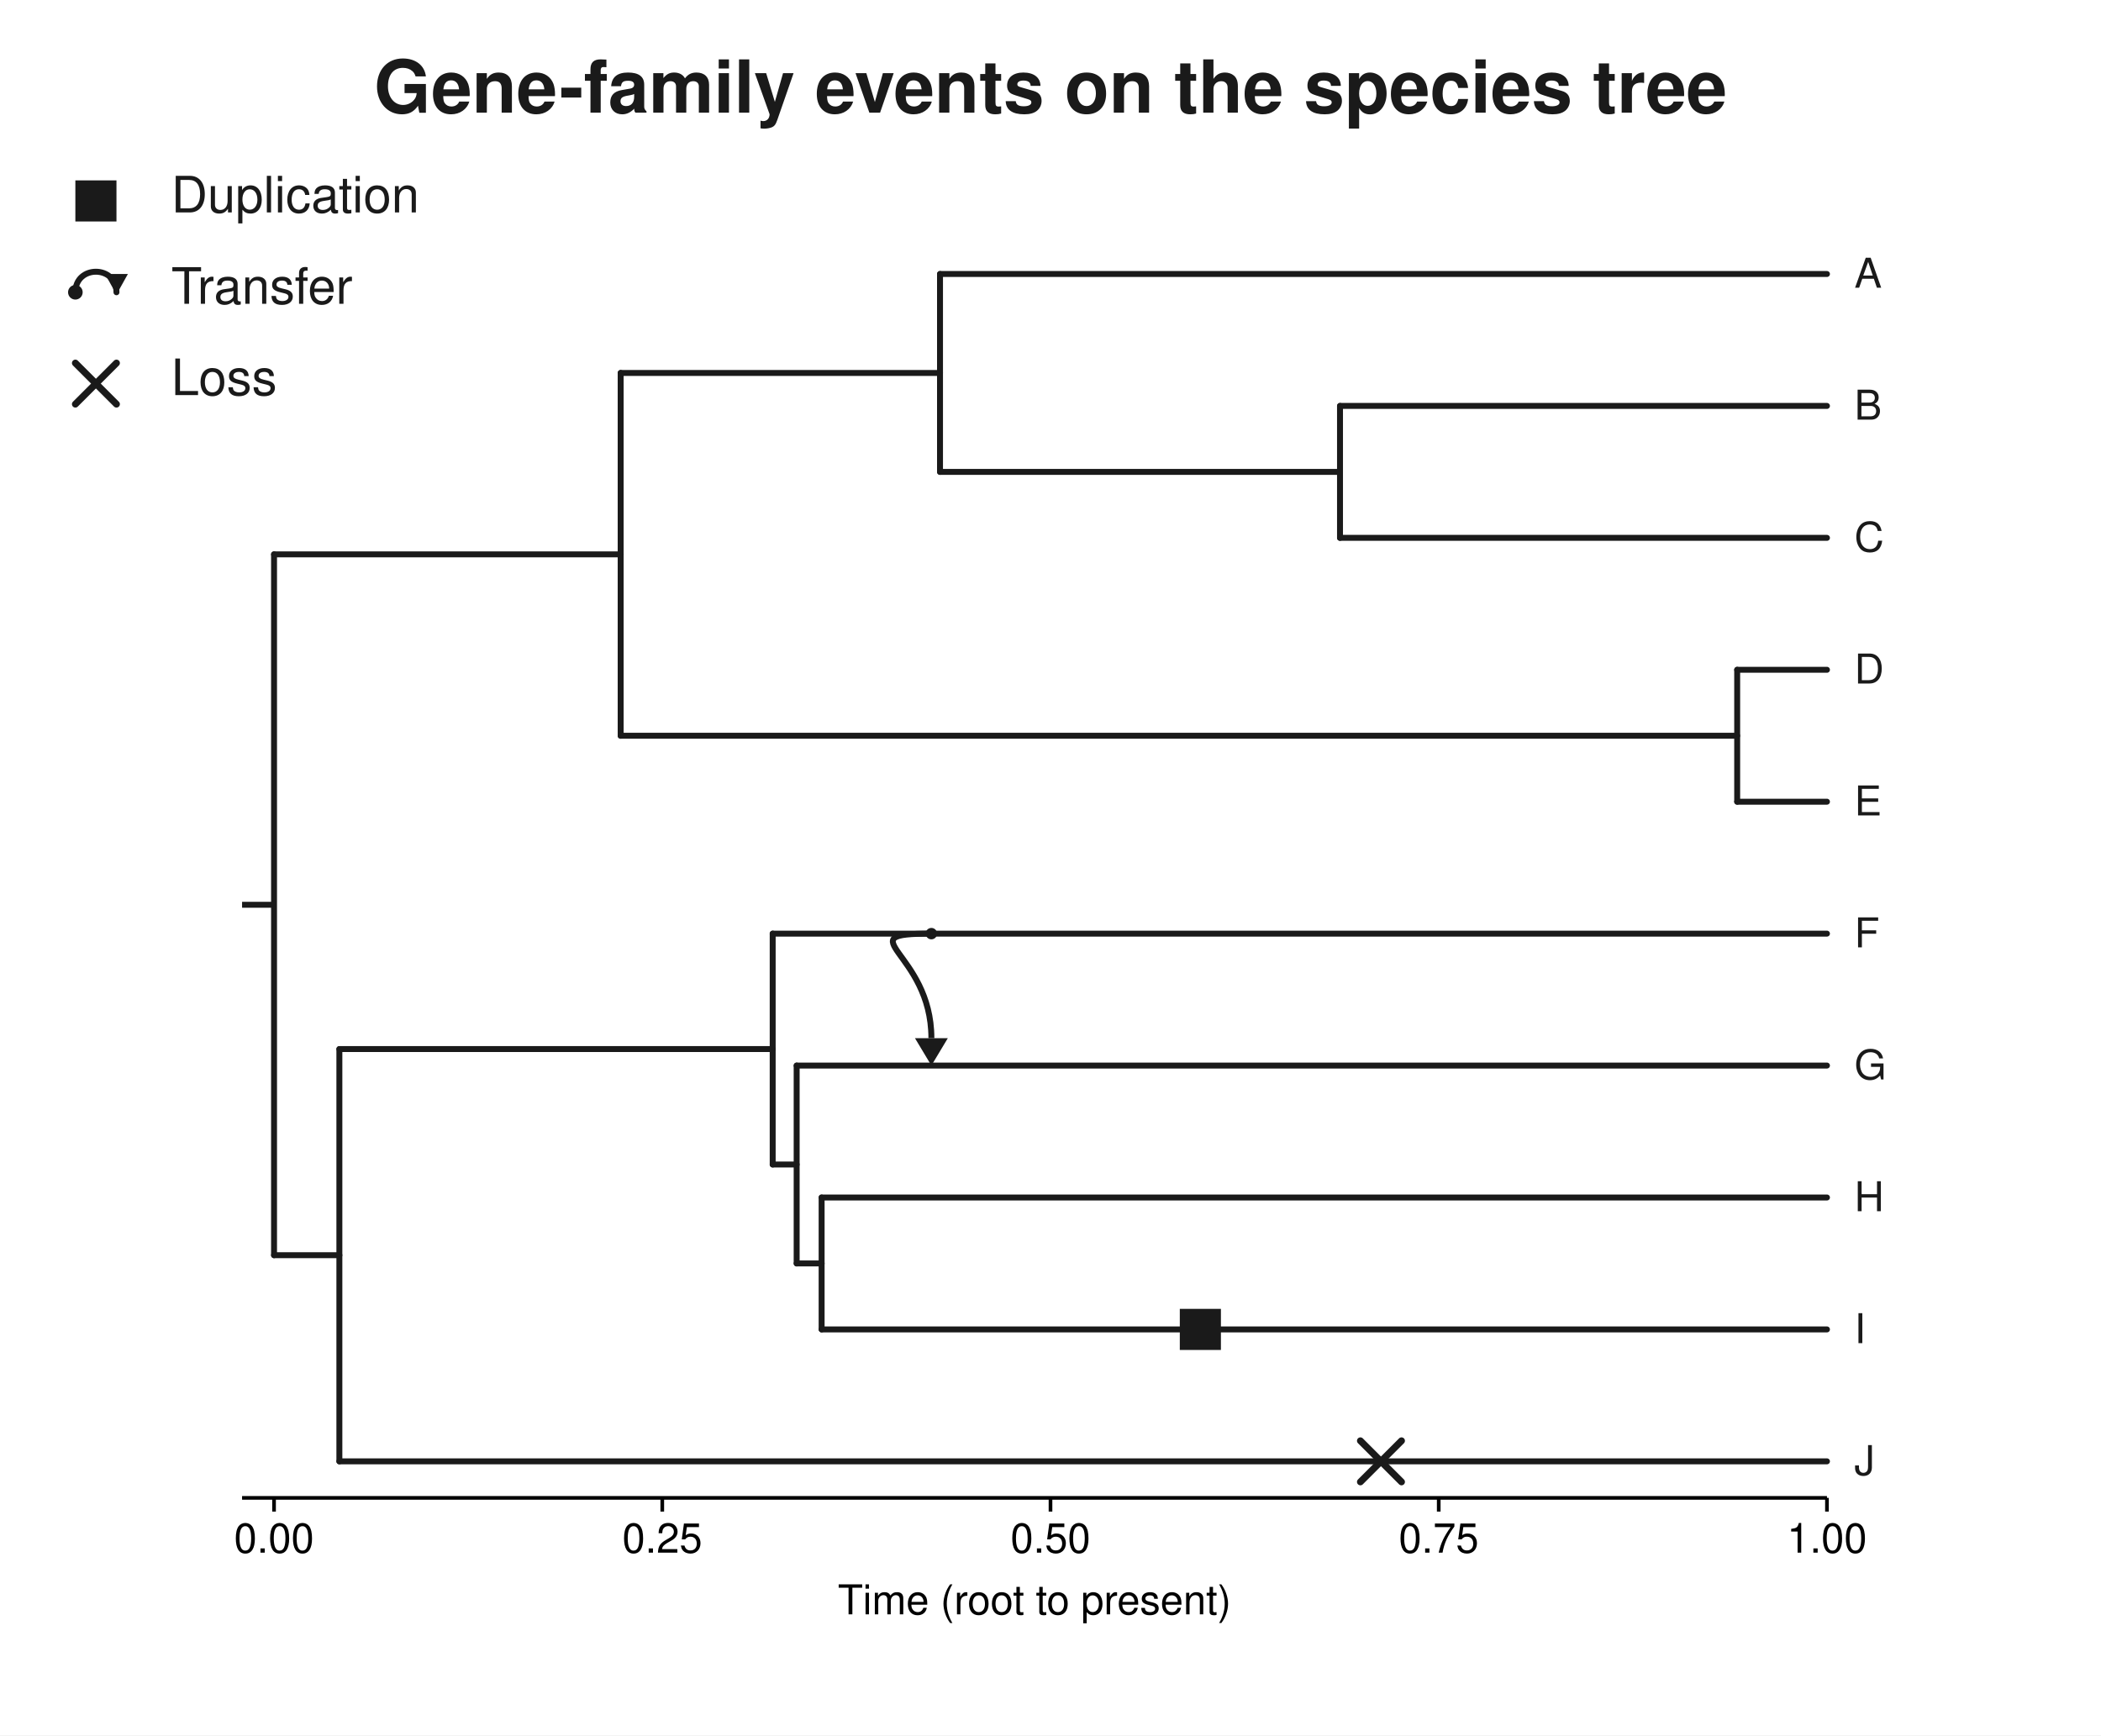
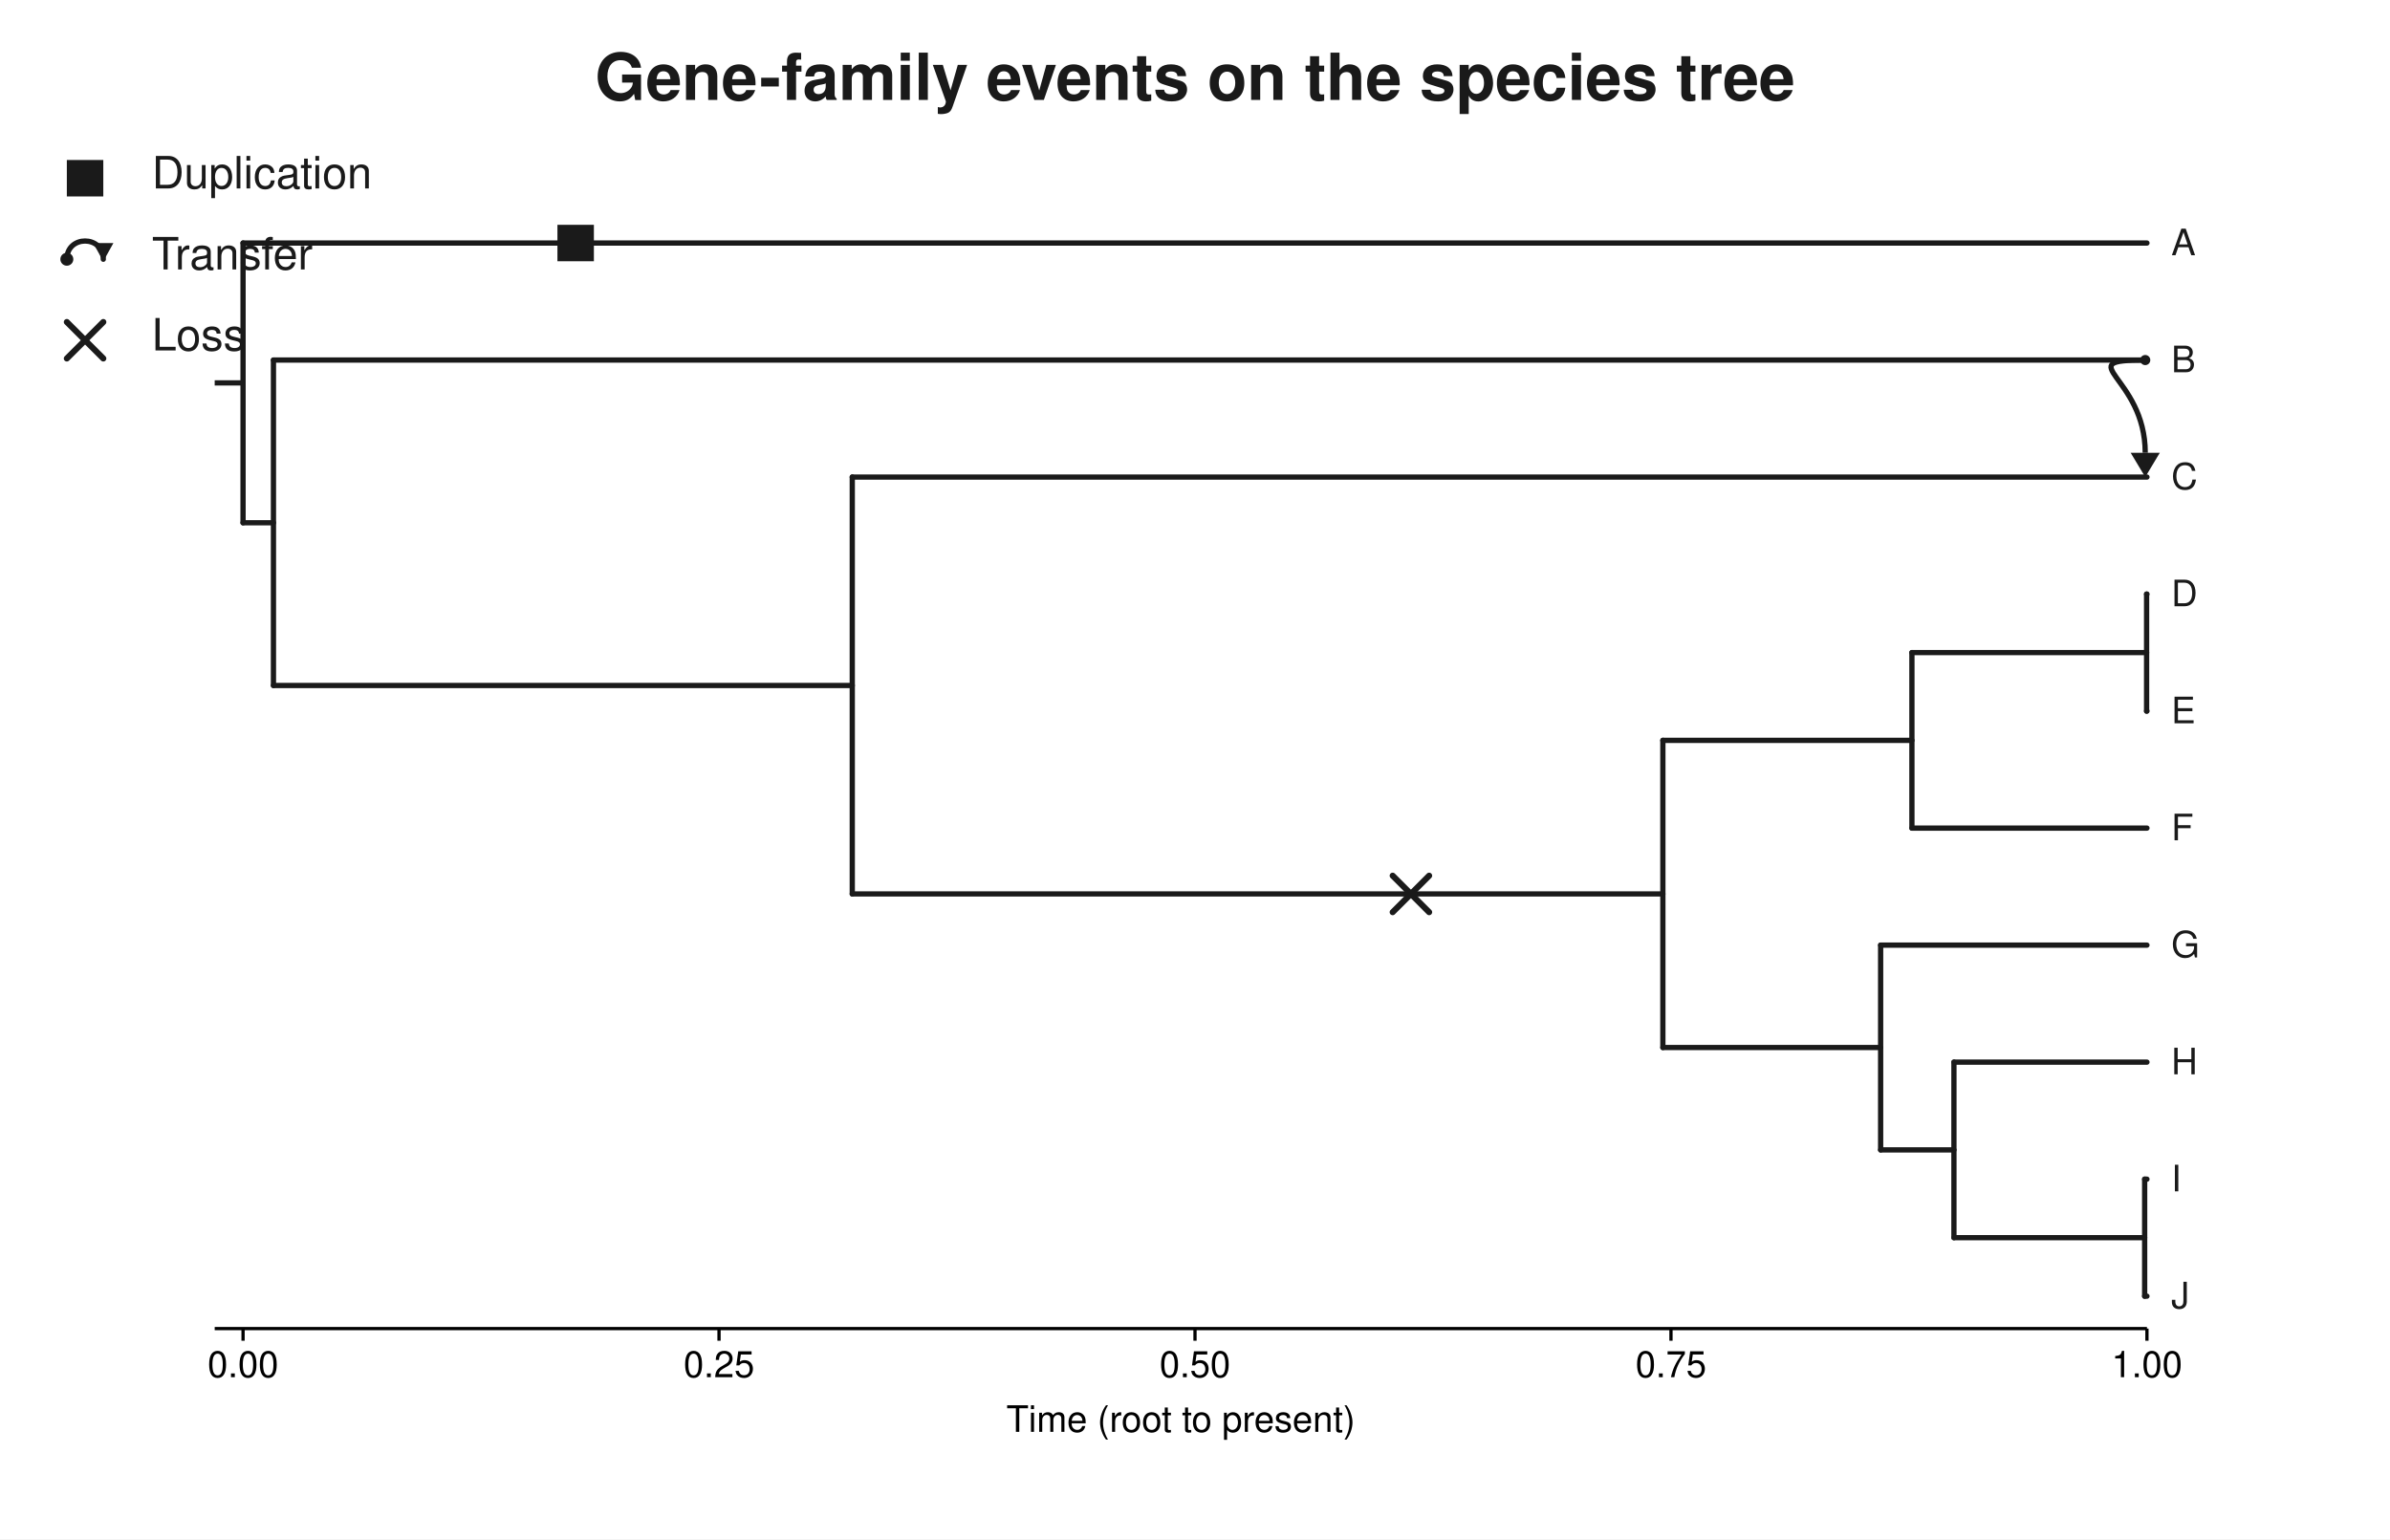
- <svg xmlns="http://www.w3.org/2000/svg" width="920" height="760" viewBox="-460.0 -380.0 920 760">
+ <svg xmlns="http://www.w3.org/2000/svg" width="1180" height="760" viewBox="-590.0 -380.0 1180 760">
  <defs>
</defs>
-   <rect x="-460.0" y="-380.0" width="920" height="760" fill="white" />
-   <path d="M-48.381,-260.0 L340,-260.0" stroke="#1a1a1a" stroke-width="2.6" stroke-linecap="round" />
-   <path d="M126.772,-202.222 L340,-202.222" stroke="#1a1a1a" stroke-width="2.6" stroke-linecap="round" />
-   <path d="M126.772,-144.444 L340,-144.444" stroke="#1a1a1a" stroke-width="2.6" stroke-linecap="round" />
-   <path d="M-48.381,-173.333 L126.772,-173.333" stroke="#1a1a1a" stroke-width="2.6" stroke-linecap="round" />
-   <path d="M126.772,-202.222 L126.772,-144.444" stroke="#1a1a1a" stroke-width="2.6" stroke-linecap="round" />
-   <path d="M-188.218,-216.667 L-48.381,-216.667" stroke="#1a1a1a" stroke-width="2.6" stroke-linecap="round" />
-   <path d="M-48.381,-260.0 L-48.381,-173.333" stroke="#1a1a1a" stroke-width="2.6" stroke-linecap="round" />
-   <path d="M300.689,-86.667 L340.0,-86.667" stroke="#1a1a1a" stroke-width="2.6" stroke-linecap="round" />
-   <path d="M300.689,-28.889 L340.0,-28.889" stroke="#1a1a1a" stroke-width="2.6" stroke-linecap="round" />
-   <path d="M-188.218,-57.778 L300.689,-57.778" stroke="#1a1a1a" stroke-width="2.6" stroke-linecap="round" />
-   <path d="M300.689,-86.667 L300.689,-28.889" stroke="#1a1a1a" stroke-width="2.6" stroke-linecap="round" />
-   <path d="M-340.0,-137.222 L-188.218,-137.222" stroke="#1a1a1a" stroke-width="2.6" stroke-linecap="round" />
-   <path d="M-188.218,-216.667 L-188.218,-57.778" stroke="#1a1a1a" stroke-width="2.6" stroke-linecap="round" />
-   <path d="M-121.651,28.889 L340,28.889" stroke="#1a1a1a" stroke-width="2.6" stroke-linecap="round" />
-   <path d="M-111.155,86.667 L340,86.667" stroke="#1a1a1a" stroke-width="2.6" stroke-linecap="round" />
-   <path d="M-100.223,144.444 L340,144.444" stroke="#1a1a1a" stroke-width="2.6" stroke-linecap="round" />
-   <path d="M-100.223,202.222 L340,202.222" stroke="#1a1a1a" stroke-width="2.6" stroke-linecap="round" />
-   <path d="M-111.155,173.333 L-100.223,173.333" stroke="#1a1a1a" stroke-width="2.6" stroke-linecap="round" />
-   <path d="M-100.223,144.444 L-100.223,202.222" stroke="#1a1a1a" stroke-width="2.6" stroke-linecap="round" />
-   <path d="M-121.651,130.0 L-111.155,130.0" stroke="#1a1a1a" stroke-width="2.6" stroke-linecap="round" />
-   <path d="M-111.155,86.667 L-111.155,173.333" stroke="#1a1a1a" stroke-width="2.6" stroke-linecap="round" />
-   <path d="M-311.392,79.444 L-121.651,79.444" stroke="#1a1a1a" stroke-width="2.6" stroke-linecap="round" />
-   <path d="M-121.651,28.889 L-121.651,130.0" stroke="#1a1a1a" stroke-width="2.6" stroke-linecap="round" />
-   <path d="M-311.392,260.0 L340,260.0" stroke="#1a1a1a" stroke-width="2.6" stroke-linecap="round" />
-   <path d="M-340.0,169.722 L-311.392,169.722" stroke="#1a1a1a" stroke-width="2.6" stroke-linecap="round" />
-   <path d="M-311.392,79.444 L-311.392,260.0" stroke="#1a1a1a" stroke-width="2.6" stroke-linecap="round" />
-   <path d="M-354.0,16.25 L-340.0,16.25" stroke="#1a1a1a" stroke-width="2.6" />
-   <path d="M-340.0,-137.222 L-340.0,169.722" stroke="#1a1a1a" stroke-width="2.6" stroke-linecap="round" />
-   <text x="352" y="-260.0" font-size="18" fill="#1a1a1a" font-family="Helvetica" transform="" text-anchor="start" dominant-baseline="middle">A</text>
-   <text x="352" y="-202.222" font-size="18" fill="#1a1a1a" font-family="Helvetica" transform="" text-anchor="start" dominant-baseline="middle">B</text>
-   <text x="352" y="-144.444" font-size="18" fill="#1a1a1a" font-family="Helvetica" transform="" text-anchor="start" dominant-baseline="middle">C</text>
-   <text x="352.0" y="-86.667" font-size="18" fill="#1a1a1a" font-family="Helvetica" transform="" text-anchor="start" dominant-baseline="middle">D</text>
-   <text x="352.0" y="-28.889" font-size="18" fill="#1a1a1a" font-family="Helvetica" transform="" text-anchor="start" dominant-baseline="middle">E</text>
-   <text x="352" y="28.889" font-size="18" fill="#1a1a1a" font-family="Helvetica" transform="" text-anchor="start" dominant-baseline="middle">F</text>
-   <text x="352" y="86.667" font-size="18" fill="#1a1a1a" font-family="Helvetica" transform="" text-anchor="start" dominant-baseline="middle">G</text>
-   <text x="352" y="144.444" font-size="18" fill="#1a1a1a" font-family="Helvetica" transform="" text-anchor="start" dominant-baseline="middle">H</text>
-   <text x="352" y="202.222" font-size="18" fill="#1a1a1a" font-family="Helvetica" transform="" text-anchor="start" dominant-baseline="middle">I</text>
-   <text x="352" y="260.0" font-size="18" fill="#1a1a1a" font-family="Helvetica" transform="" text-anchor="start" dominant-baseline="middle">J</text>
-   <rect x="56.62" y="193.222" width="18.0" height="18.0" fill="#1a1a1a" opacity="1.0" />
-   <path d="M135.704,251.0 L153.704,269.0" stroke="#1a1a1a" stroke-width="3.0" stroke-linecap="round" />
-   <path d="M135.704,269.0 L153.704,251.0" stroke="#1a1a1a" stroke-width="3.0" stroke-linecap="round" />
-   <path d="M-52.156,28.889 C-90.156,28.889,-52.156,36.667,-52.156,74.667" stroke-width="2.6" fill="none" stroke-opacity="1.0" stroke="#1a1a1a" />
-   <path d="M-52.156,86.667 L-59.356,74.667 L-44.956,74.667 Z" fill="#1a1a1a" stroke="none" />
-   <circle cx="-52.156" cy="28.889" r="2.5" fill="#1a1a1a" />
-   <path d="M-354.0,276.0 L340,276.0" stroke="black" stroke-width="1.6" />
-   <path d="M-340.0,276.0 L-340.0,282.0" stroke="black" stroke-width="1.6" />
-   <text x="-340.0" y="300.0" font-size="18" text-anchor="middle" font-family="Helvetica">0.00</text>
-   <path d="M-170,276.0 L-170,282.0" stroke="black" stroke-width="1.6" />
-   <text x="-170" y="300.0" font-size="18" text-anchor="middle" font-family="Helvetica">0.25</text>
-   <path d="M-2.040002300418564e-08,276.0 L-2.040002300418564e-08,282.0" stroke="black" stroke-width="1.6" />
-   <text x="-2.040002300418564e-08" y="300.0" font-size="18" text-anchor="middle" font-family="Helvetica">0.50</text>
-   <path d="M170,276.0 L170,282.0" stroke="black" stroke-width="1.6" />
-   <text x="170" y="300.0" font-size="18" text-anchor="middle" font-family="Helvetica">0.75</text>
-   <path d="M340,276.0 L340,282.0" stroke="black" stroke-width="1.6" />
-   <text x="340" y="300.0" font-size="18" text-anchor="middle" font-family="Helvetica">1.00</text>
+   <rect x="-590.0" y="-380.0" width="1180" height="760" fill="white" />
+   <path d="M-470.0,-260.0 L470,-260.0" stroke="#1a1a1a" stroke-width="2.6" stroke-linecap="round" />
+   <path d="M-454.991,-202.222 L470.0,-202.222" stroke="#1a1a1a" stroke-width="2.6" stroke-linecap="round" />
+   <path d="M-169.216,-144.444 L470.0,-144.444" stroke="#1a1a1a" stroke-width="2.6" stroke-linecap="round" />
+   <path d="M469.826,-86.667 L470,-86.667" stroke="#1a1a1a" stroke-width="2.6" stroke-linecap="round" />
+   <path d="M469.826,-28.889 L470,-28.889" stroke="#1a1a1a" stroke-width="2.6" stroke-linecap="round" />
+   <path d="M353.955,-57.778 L469.826,-57.778" stroke="#1a1a1a" stroke-width="2.6" stroke-linecap="round" />
+   <path d="M469.826,-86.667 L469.826,-28.889" stroke="#1a1a1a" stroke-width="2.6" stroke-linecap="round" />
+   <path d="M353.955,28.889 L470.0,28.889" stroke="#1a1a1a" stroke-width="2.6" stroke-linecap="round" />
+   <path d="M230.998,-14.444 L353.955,-14.444" stroke="#1a1a1a" stroke-width="2.6" stroke-linecap="round" />
+   <path d="M353.955,-57.778 L353.955,28.889" stroke="#1a1a1a" stroke-width="2.6" stroke-linecap="round" />
+   <path d="M338.514,86.667 L470.0,86.667" stroke="#1a1a1a" stroke-width="2.6" stroke-linecap="round" />
+   <path d="M374.705,144.444 L470,144.444" stroke="#1a1a1a" stroke-width="2.6" stroke-linecap="round" />
+   <path d="M468.872,202.222 L470,202.222" stroke="#1a1a1a" stroke-width="2.6" stroke-linecap="round" />
+   <path d="M468.872,260.0 L470,260.0" stroke="#1a1a1a" stroke-width="2.6" stroke-linecap="round" />
+   <path d="M374.705,231.111 L468.872,231.111" stroke="#1a1a1a" stroke-width="2.6" stroke-linecap="round" />
+   <path d="M468.872,202.222 L468.872,260.0" stroke="#1a1a1a" stroke-width="2.6" stroke-linecap="round" />
+   <path d="M338.514,187.778 L374.705,187.778" stroke="#1a1a1a" stroke-width="2.6" stroke-linecap="round" />
+   <path d="M374.705,144.444 L374.705,231.111" stroke="#1a1a1a" stroke-width="2.6" stroke-linecap="round" />
+   <path d="M230.998,137.222 L338.514,137.222" stroke="#1a1a1a" stroke-width="2.6" stroke-linecap="round" />
+   <path d="M338.514,86.667 L338.514,187.778" stroke="#1a1a1a" stroke-width="2.6" stroke-linecap="round" />
+   <path d="M-169.216,61.389 L230.998,61.389" stroke="#1a1a1a" stroke-width="2.6" stroke-linecap="round" />
+   <path d="M230.998,-14.444 L230.998,137.222" stroke="#1a1a1a" stroke-width="2.6" stroke-linecap="round" />
+   <path d="M-454.991,-41.528 L-169.216,-41.528" stroke="#1a1a1a" stroke-width="2.6" stroke-linecap="round" />
+   <path d="M-169.216,-144.444 L-169.216,61.389" stroke="#1a1a1a" stroke-width="2.6" stroke-linecap="round" />
+   <path d="M-470.0,-121.875 L-454.991,-121.875" stroke="#1a1a1a" stroke-width="2.6" stroke-linecap="round" />
+   <path d="M-454.991,-202.222 L-454.991,-41.528" stroke="#1a1a1a" stroke-width="2.6" stroke-linecap="round" />
+   <path d="M-484.0,-190.938 L-470.0,-190.938" stroke="#1a1a1a" stroke-width="2.6" />
+   <path d="M-470.0,-260.0 L-470.0,-121.875" stroke="#1a1a1a" stroke-width="2.6" stroke-linecap="round" />
+   <text x="482" y="-260.0" font-size="18" fill="#1a1a1a" font-family="Helvetica" transform="" text-anchor="start" dominant-baseline="middle">A</text>
+   <text x="482.0" y="-202.222" font-size="18" fill="#1a1a1a" font-family="Helvetica" transform="" text-anchor="start" dominant-baseline="middle">B</text>
+   <text x="482.0" y="-144.444" font-size="18" fill="#1a1a1a" font-family="Helvetica" transform="" text-anchor="start" dominant-baseline="middle">C</text>
+   <text x="482" y="-86.667" font-size="18" fill="#1a1a1a" font-family="Helvetica" transform="" text-anchor="start" dominant-baseline="middle">D</text>
+   <text x="482" y="-28.889" font-size="18" fill="#1a1a1a" font-family="Helvetica" transform="" text-anchor="start" dominant-baseline="middle">E</text>
+   <text x="482.0" y="28.889" font-size="18" fill="#1a1a1a" font-family="Helvetica" transform="" text-anchor="start" dominant-baseline="middle">F</text>
+   <text x="482.0" y="86.667" font-size="18" fill="#1a1a1a" font-family="Helvetica" transform="" text-anchor="start" dominant-baseline="middle">G</text>
+   <text x="482" y="144.444" font-size="18" fill="#1a1a1a" font-family="Helvetica" transform="" text-anchor="start" dominant-baseline="middle">H</text>
+   <text x="482" y="202.222" font-size="18" fill="#1a1a1a" font-family="Helvetica" transform="" text-anchor="start" dominant-baseline="middle">I</text>
+   <text x="482" y="260.0" font-size="18" fill="#1a1a1a" font-family="Helvetica" transform="" text-anchor="start" dominant-baseline="middle">J</text>
+   <rect x="-314.782" y="-269.0" width="18.0" height="18.0" fill="#1a1a1a" opacity="1.0" />
+   <path d="M97.596,52.389 L115.596,70.389" stroke="#1a1a1a" stroke-width="3.0" stroke-linecap="round" />
+   <path d="M97.596,70.389 L115.596,52.389" stroke="#1a1a1a" stroke-width="3.0" stroke-linecap="round" />
+   <path d="M469.154,-202.222 C431.154,-202.222,469.154,-194.444,469.154,-156.444" stroke-width="2.6" fill="none" stroke-opacity="1.0" stroke="#1a1a1a" />
+   <path d="M469.154,-144.444 L461.954,-156.444 L476.354,-156.444 Z" fill="#1a1a1a" stroke="none" />
+   <circle cx="469.154" cy="-202.222" r="2.5" fill="#1a1a1a" />
+   <path d="M-484.0,276.0 L470,276.0" stroke="black" stroke-width="1.6" />
+   <path d="M-470.0,276.0 L-470.0,282.0" stroke="black" stroke-width="1.6" />
+   <text x="-470.0" y="300.0" font-size="18" text-anchor="middle" font-family="Helvetica">0.00</text>
+   <path d="M-235,276.0 L-235,282.0" stroke="black" stroke-width="1.6" />
+   <text x="-235" y="300.0" font-size="18" text-anchor="middle" font-family="Helvetica">0.25</text>
+   <path d="M-9.400025646755239e-09,276.0 L-9.400025646755239e-09,282.0" stroke="black" stroke-width="1.6" />
+   <text x="-9.400025646755239e-09" y="300.0" font-size="18" text-anchor="middle" font-family="Helvetica">0.50</text>
+   <path d="M235,276.0 L235,282.0" stroke="black" stroke-width="1.6" />
+   <text x="235" y="300.0" font-size="18" text-anchor="middle" font-family="Helvetica">0.75</text>
+   <path d="M470,276.0 L470,282.0" stroke="black" stroke-width="1.6" />
+   <text x="470" y="300.0" font-size="18" text-anchor="middle" font-family="Helvetica">1.00</text>
  <text x="-7" y="327.0" font-size="18" text-anchor="middle" font-family="Helvetica">Time (root to present)</text>
  <text x="0" y="-338.0" font-size="32" font-weight="bold" font-family="Helvetica" text-anchor="middle" dominant-baseline="central" fill="#1a1a1a">Gene-family events on the species tree</text>
-   <rect x="-427.0" y="-301.0" width="18.0" height="18.0" fill="#1a1a1a" opacity="1.0" />
-   <text x="-385.0" y="-292.0" font-size="22" font-family="Helvetica" text-anchor="start" dominant-baseline="central" fill="#1a1a1a">Duplication</text>
-   <circle cx="-427.0" cy="-252.0" r="3.2" fill="#1a1a1a" />
-   <path d="M-427.0,-252.0 C-427.0,-264.0,-409.0,-264.0,-409.0,-252.0" stroke="#1a1a1a" stroke-width="2.6" fill="none" stroke-linecap="round" />
-   <path d="M-409.0,-251.0 L-414.0,-260.0 L-404.0,-260.0 Z" fill="#1a1a1a" />
-   <text x="-385.0" y="-252.0" font-size="22" font-family="Helvetica" text-anchor="start" dominant-baseline="central" fill="#1a1a1a">Transfer</text>
-   <path d="M-427.0,-221.0 L-409.0,-203.0" stroke="#1a1a1a" stroke-width="3.0" stroke-linecap="round" />
-   <path d="M-427.0,-203.0 L-409.0,-221.0" stroke="#1a1a1a" stroke-width="3.0" stroke-linecap="round" />
-   <text x="-385.0" y="-212.0" font-size="22" font-family="Helvetica" text-anchor="start" dominant-baseline="central" fill="#1a1a1a">Loss</text>
+   <rect x="-557.0" y="-301.0" width="18.0" height="18.0" fill="#1a1a1a" opacity="1.0" />
+   <text x="-515.0" y="-292.0" font-size="22" font-family="Helvetica" text-anchor="start" dominant-baseline="central" fill="#1a1a1a">Duplication</text>
+   <circle cx="-557.0" cy="-252.0" r="3.2" fill="#1a1a1a" />
+   <path d="M-557.0,-252.0 C-557.0,-264.0,-539.0,-264.0,-539.0,-252.0" stroke="#1a1a1a" stroke-width="2.6" fill="none" stroke-linecap="round" />
+   <path d="M-539.0,-251.0 L-544.0,-260.0 L-534.0,-260.0 Z" fill="#1a1a1a" />
+   <text x="-515.0" y="-252.0" font-size="22" font-family="Helvetica" text-anchor="start" dominant-baseline="central" fill="#1a1a1a">Transfer</text>
+   <path d="M-557.0,-221.0 L-539.0,-203.0" stroke="#1a1a1a" stroke-width="3.0" stroke-linecap="round" />
+   <path d="M-557.0,-203.0 L-539.0,-221.0" stroke="#1a1a1a" stroke-width="3.0" stroke-linecap="round" />
+   <text x="-515.0" y="-212.0" font-size="22" font-family="Helvetica" text-anchor="start" dominant-baseline="central" fill="#1a1a1a">Loss</text>
</svg>
